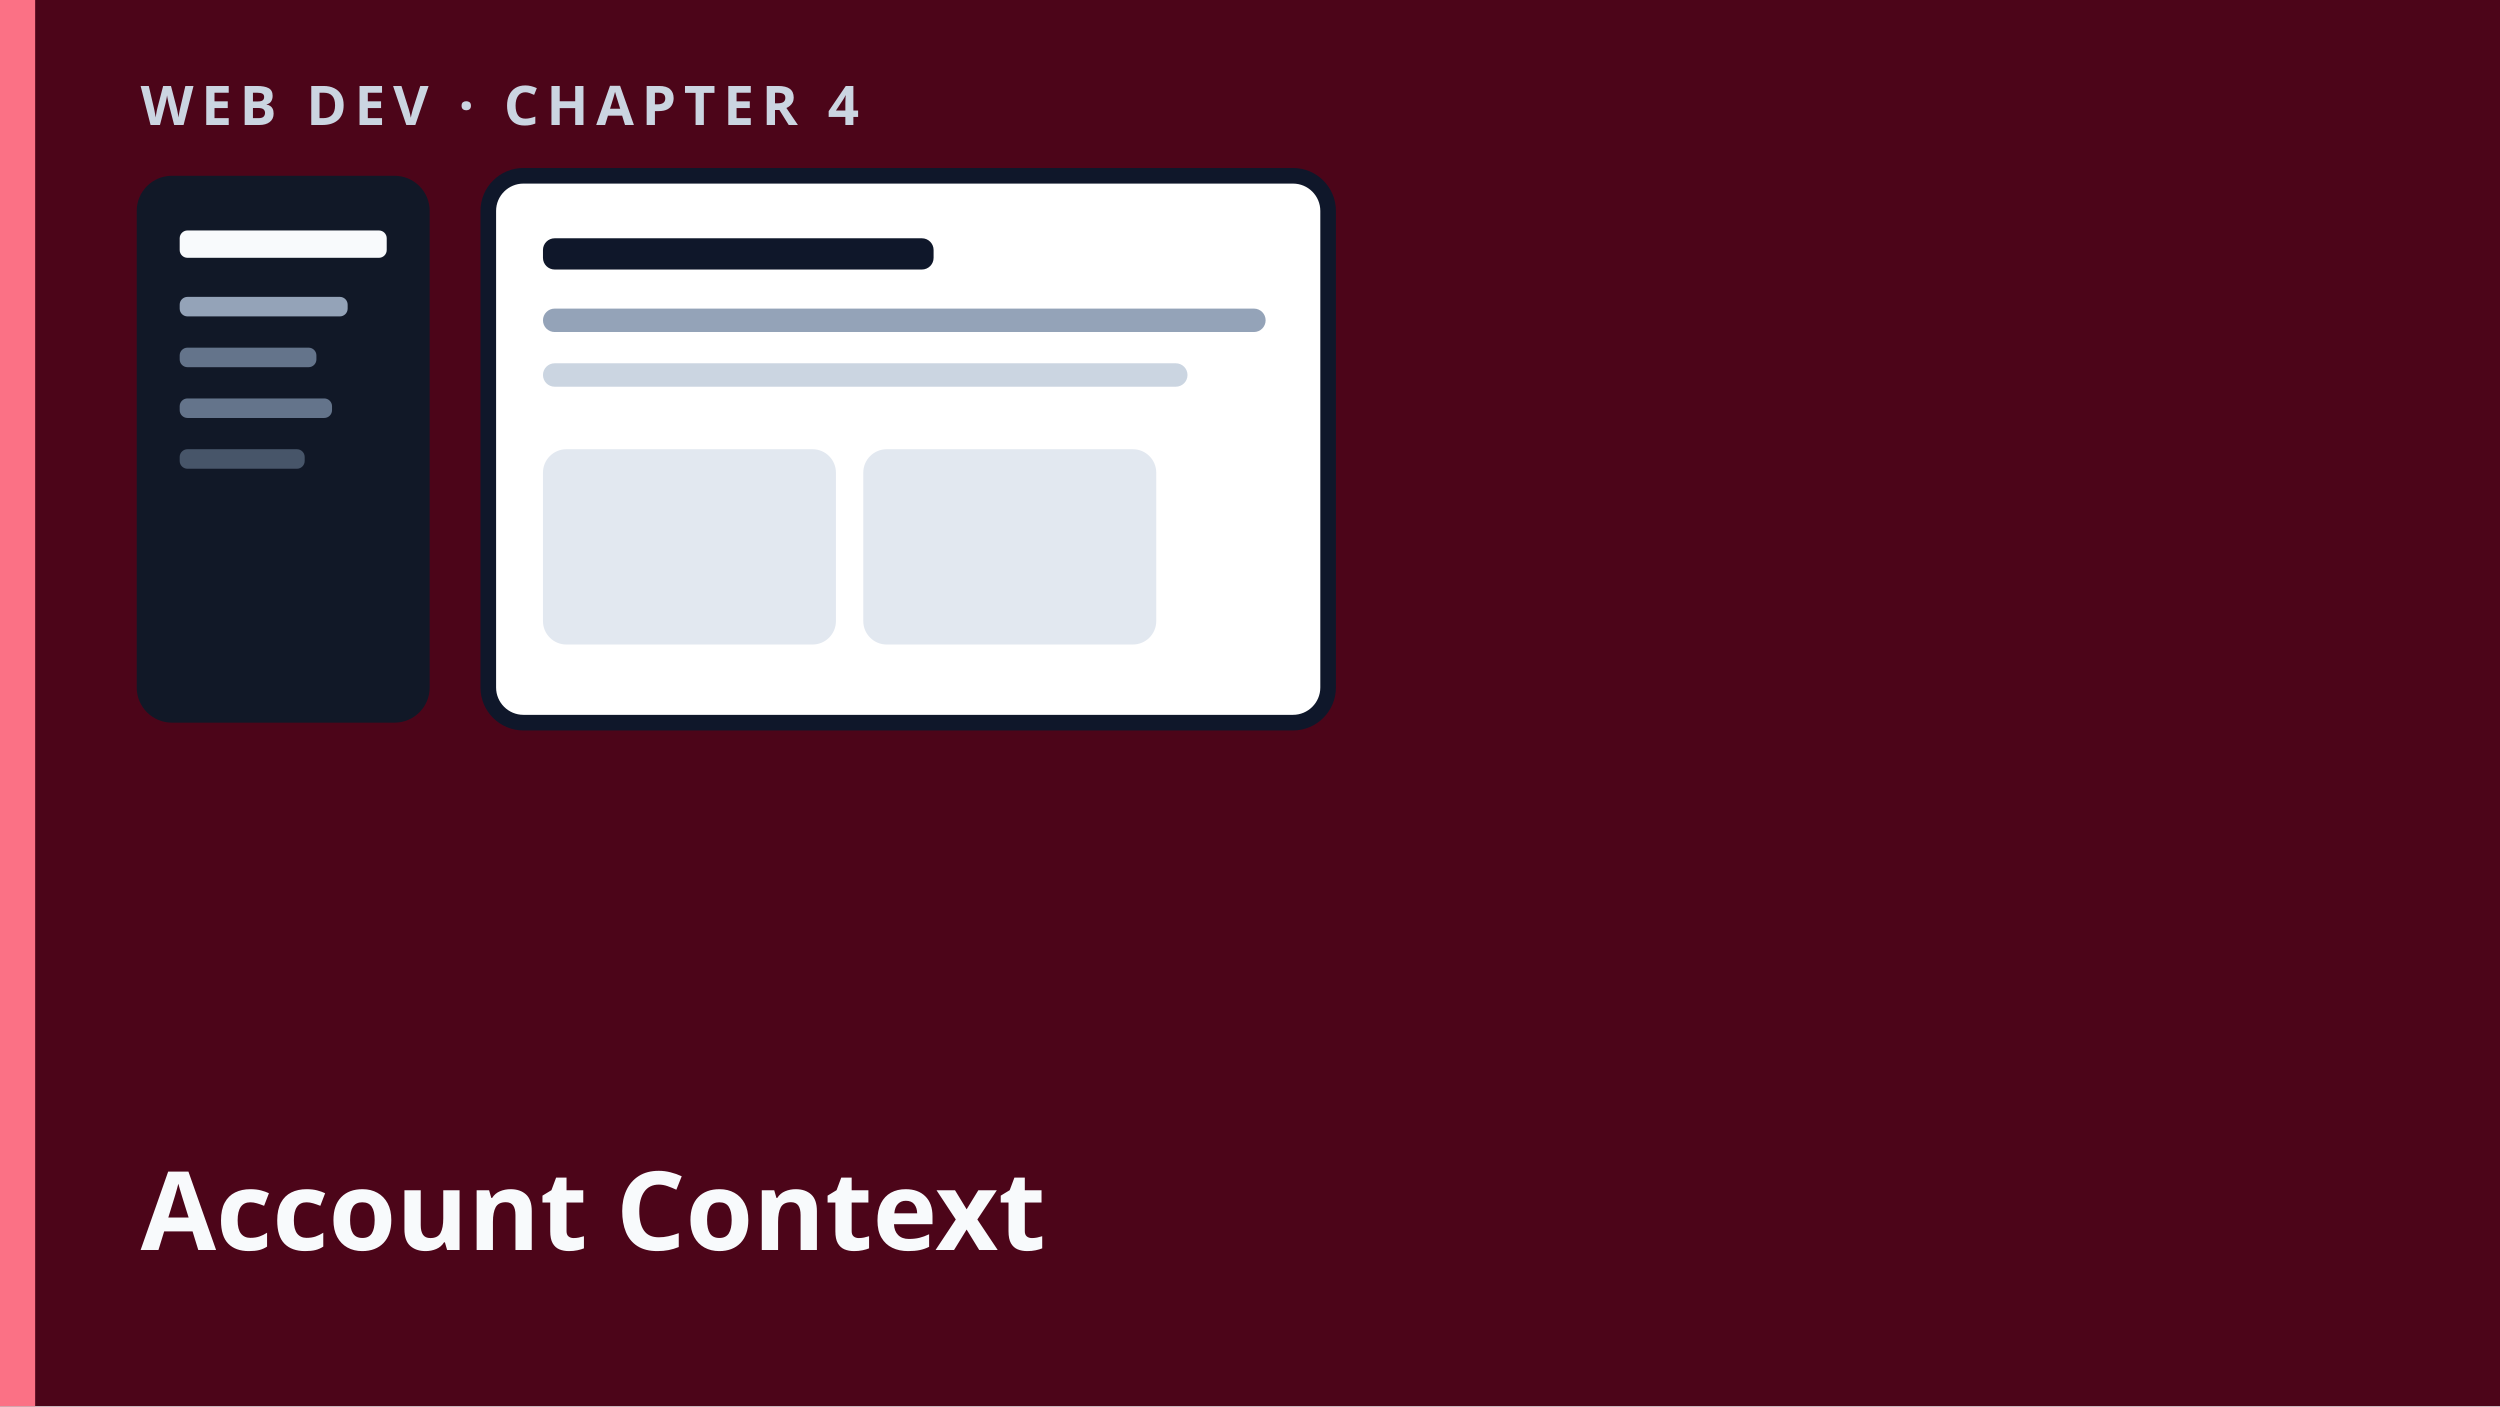
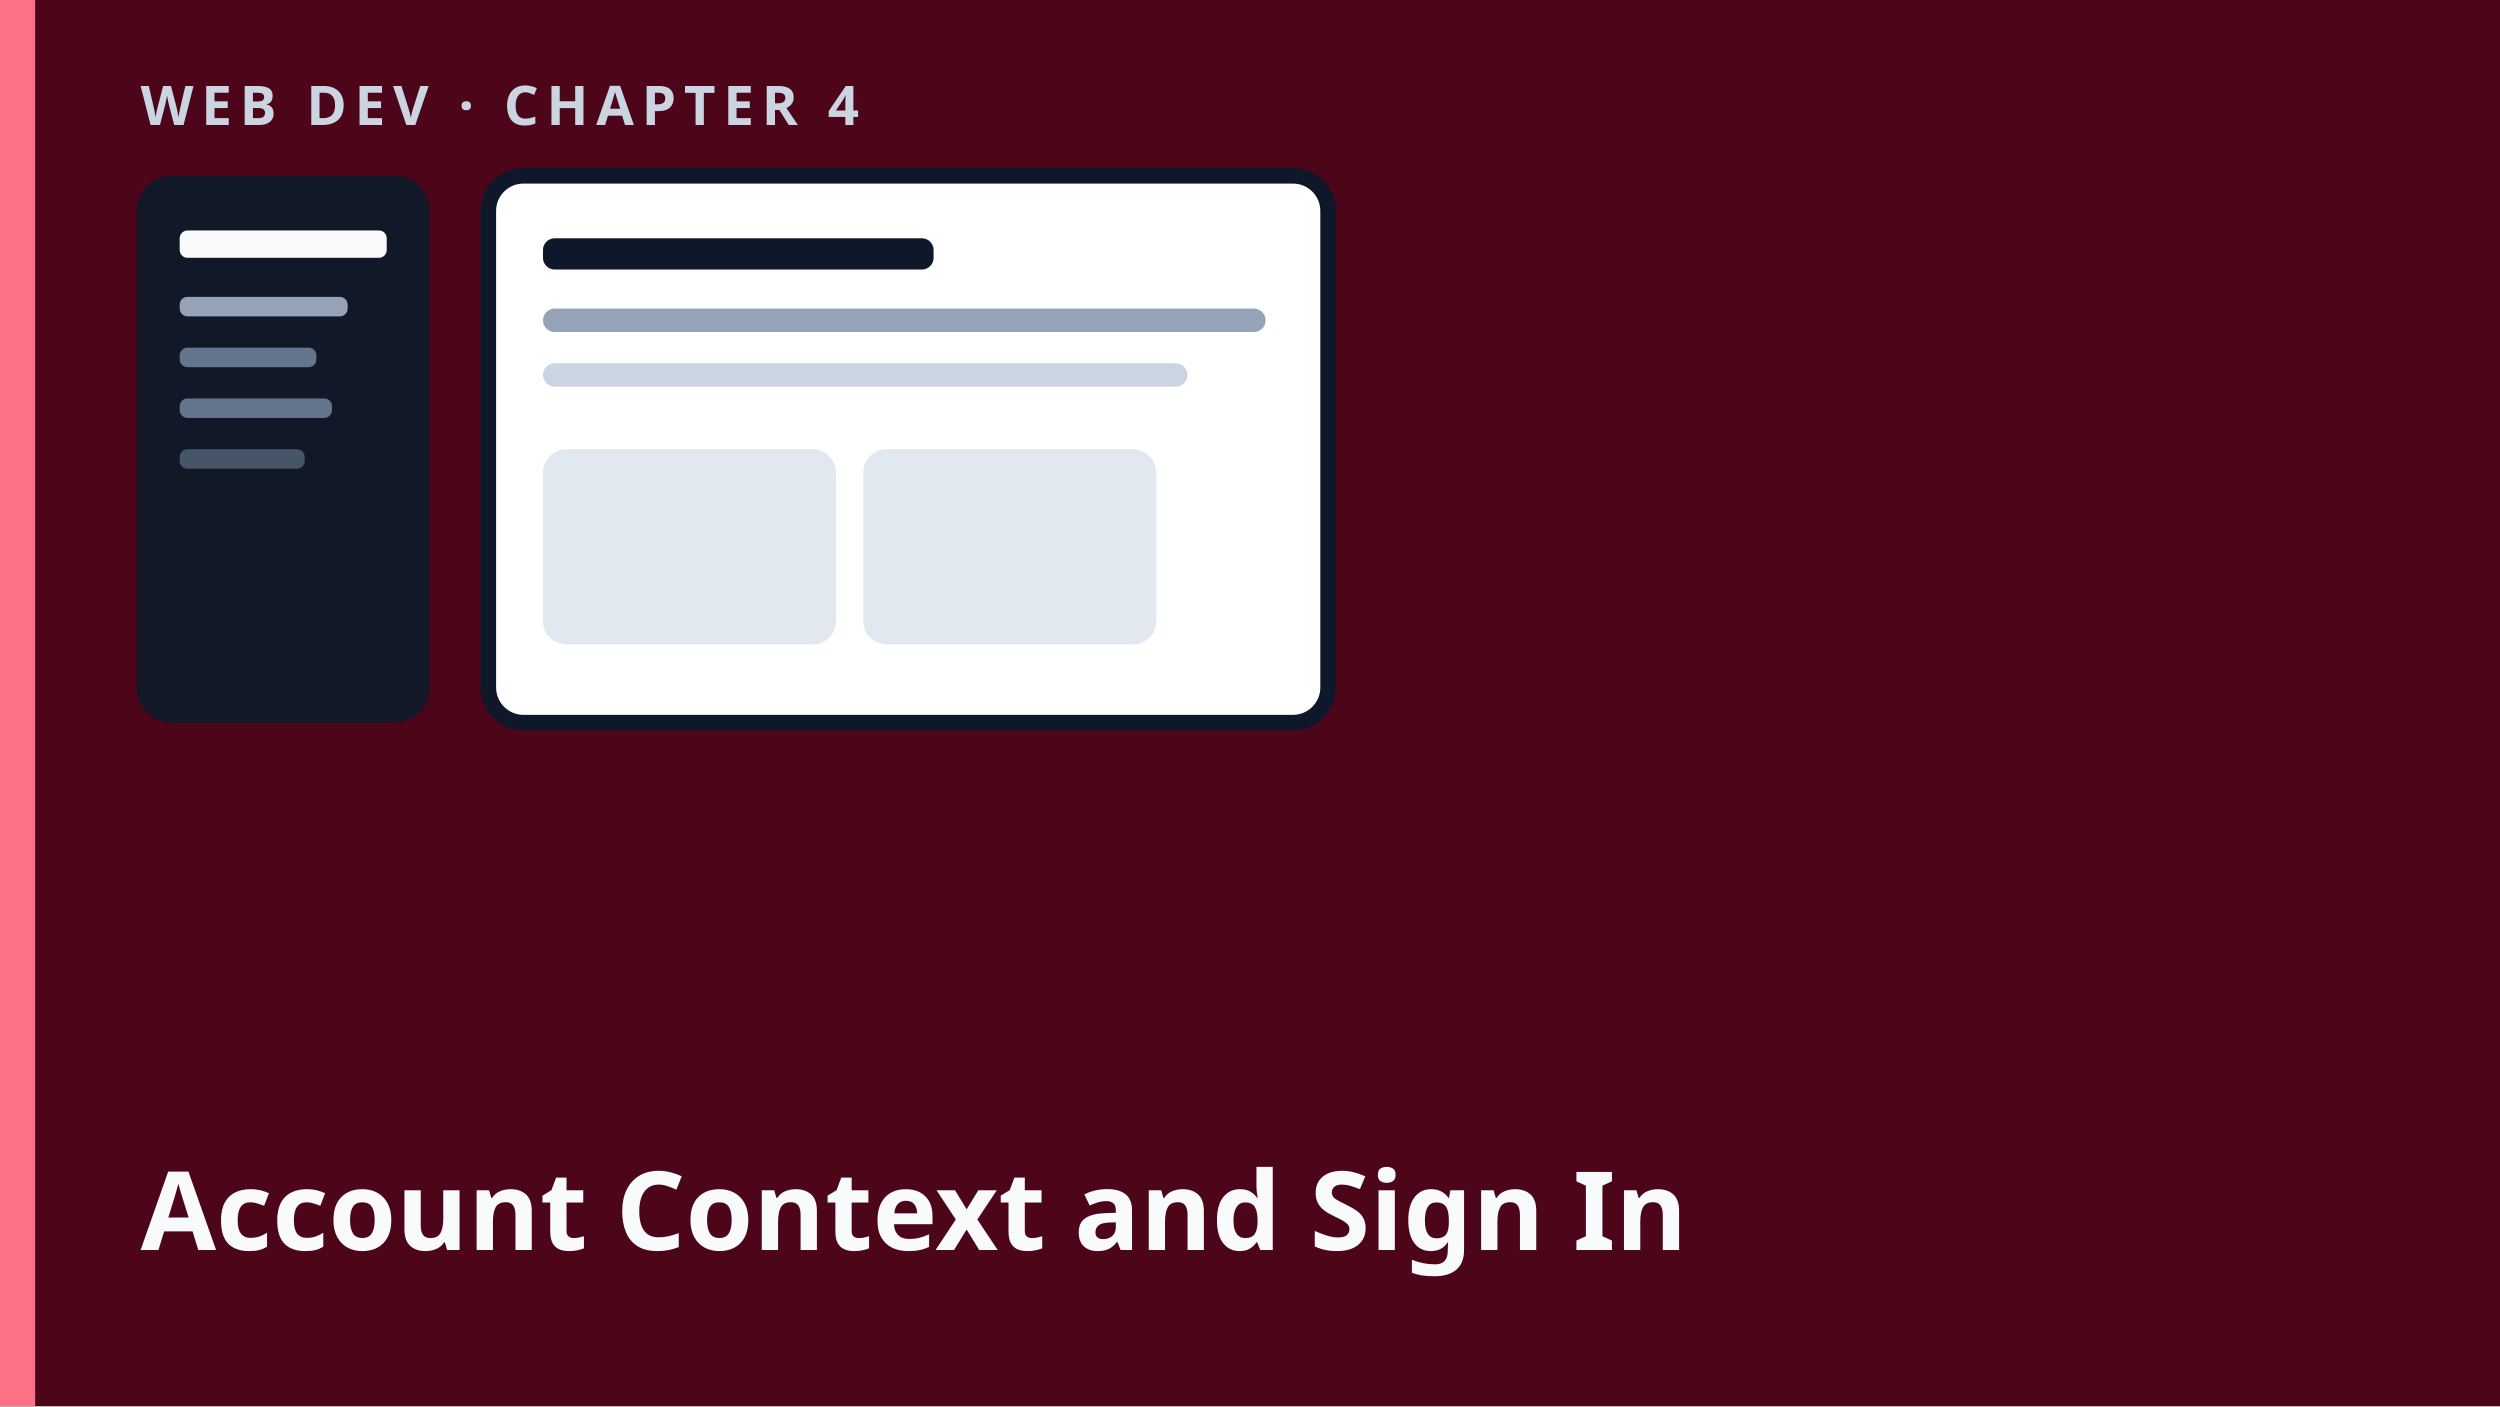
<svg xmlns="http://www.w3.org/2000/svg" viewBox="0 0 1280 720" role="img" aria-labelledby="title">
  <rect width="1280" height="720" fill="#4C0519" />
  <rect x="0" y="0" width="18" height="720" fill="#FB7185" />
  <text x="72" y="64" fill="#CBD5E1" font-family="ui-sans-serif, system-ui, sans-serif" font-size="28" font-weight="700" letter-spacing="4">WEB DEV · CHAPTER 4</text>
  <g transform="translate(70 90)">
    <rect width="150" height="280" rx="18" fill="#111827" />
    <rect x="22" y="28" width="106" height="14" rx="4" fill="#F8FAFC" />
    <rect x="22" y="62" width="86" height="10" rx="4" fill="#94A3B8" />
    <rect x="22" y="88" width="70" height="10" rx="4" fill="#64748B" />
    <rect x="22" y="114" width="78" height="10" rx="4" fill="#64748B" />
    <rect x="22" y="140" width="64" height="10" rx="4" fill="#475569" />
    <rect x="180" y="0" width="430" height="280" rx="18" fill="#fff" stroke="#0F172A" stroke-width="8" />
    <rect x="208" y="32" width="200" height="16" rx="6" fill="#0F172A" />
    <rect x="208" y="68" width="370" height="12" rx="6" fill="#94A3B8" />
    <rect x="208" y="96" width="330" height="12" rx="6" fill="#CBD5E1" />
    <rect x="208" y="140" width="150" height="100" rx="12" fill="#E2E8F0" />
    <rect x="372" y="140" width="150" height="100" rx="12" fill="#E2E8F0" />
  </g>
-   <text x="72" y="640" fill="#F8FAFC" font-family="ui-sans-serif, system-ui, sans-serif" font-size="56" font-weight="800">Account Context</text>
+   <text x="72" y="640" fill="#F8FAFC" font-family="ui-sans-serif, system-ui, sans-serif" font-size="56" font-weight="800">Account Context and Sign In</text>
</svg>
